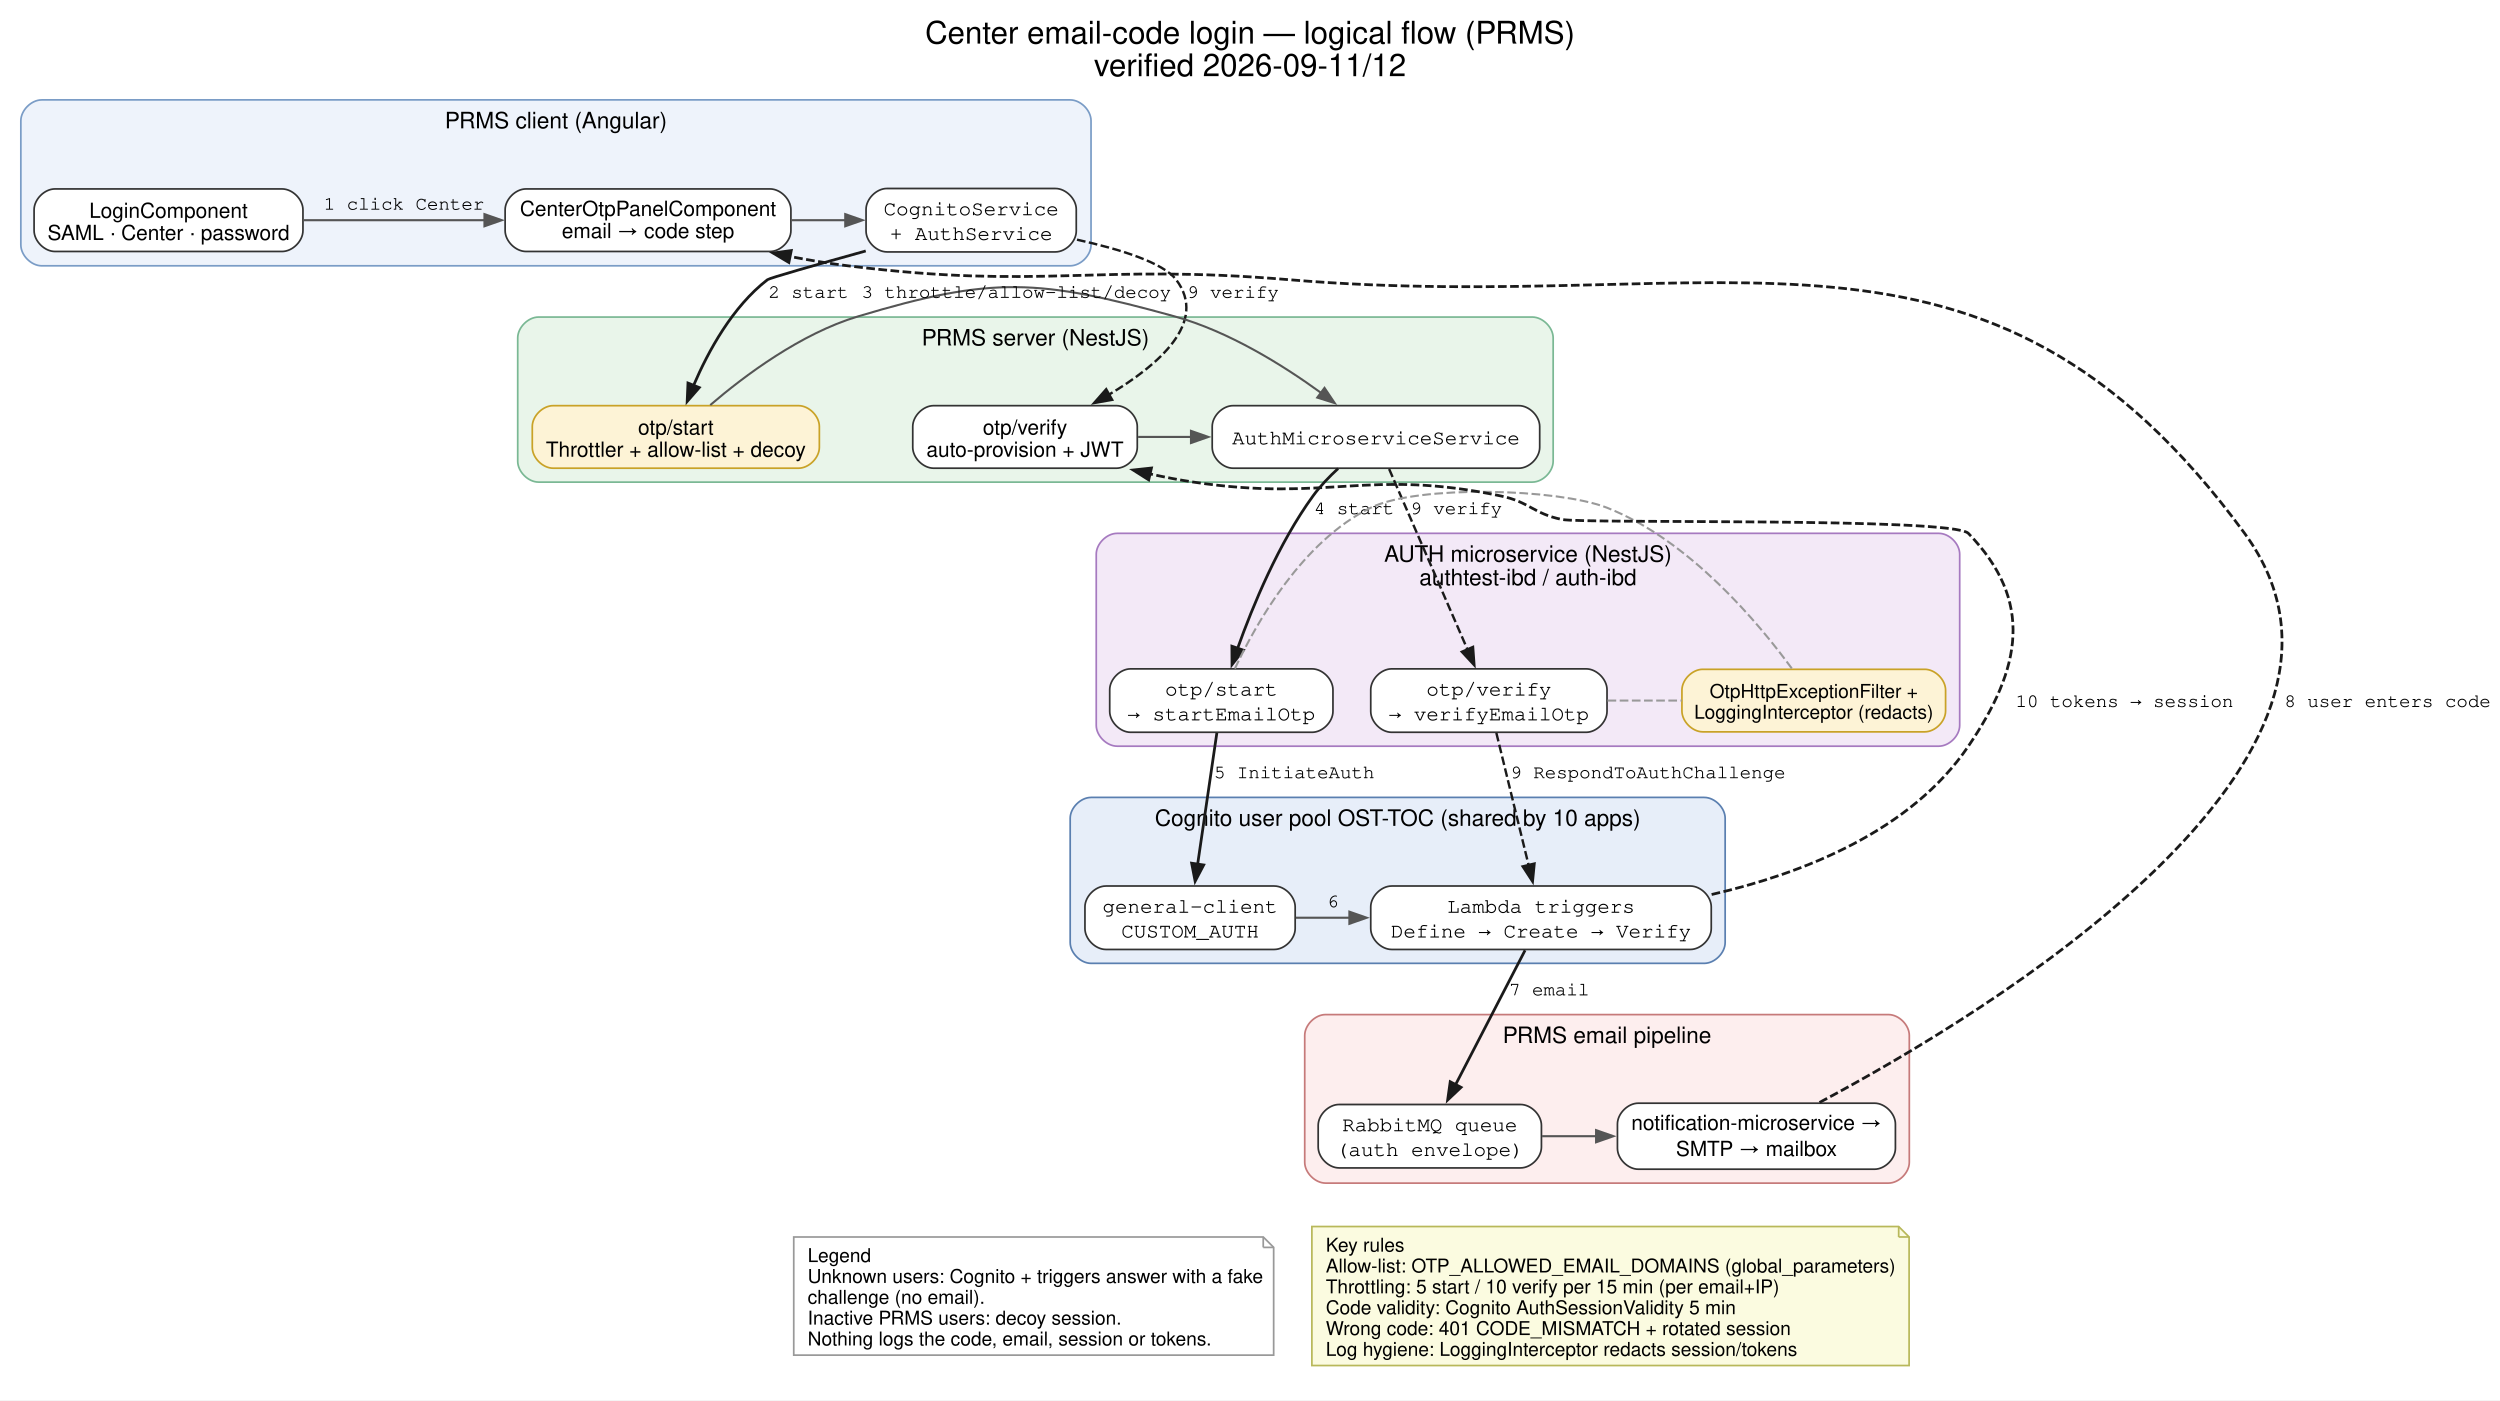
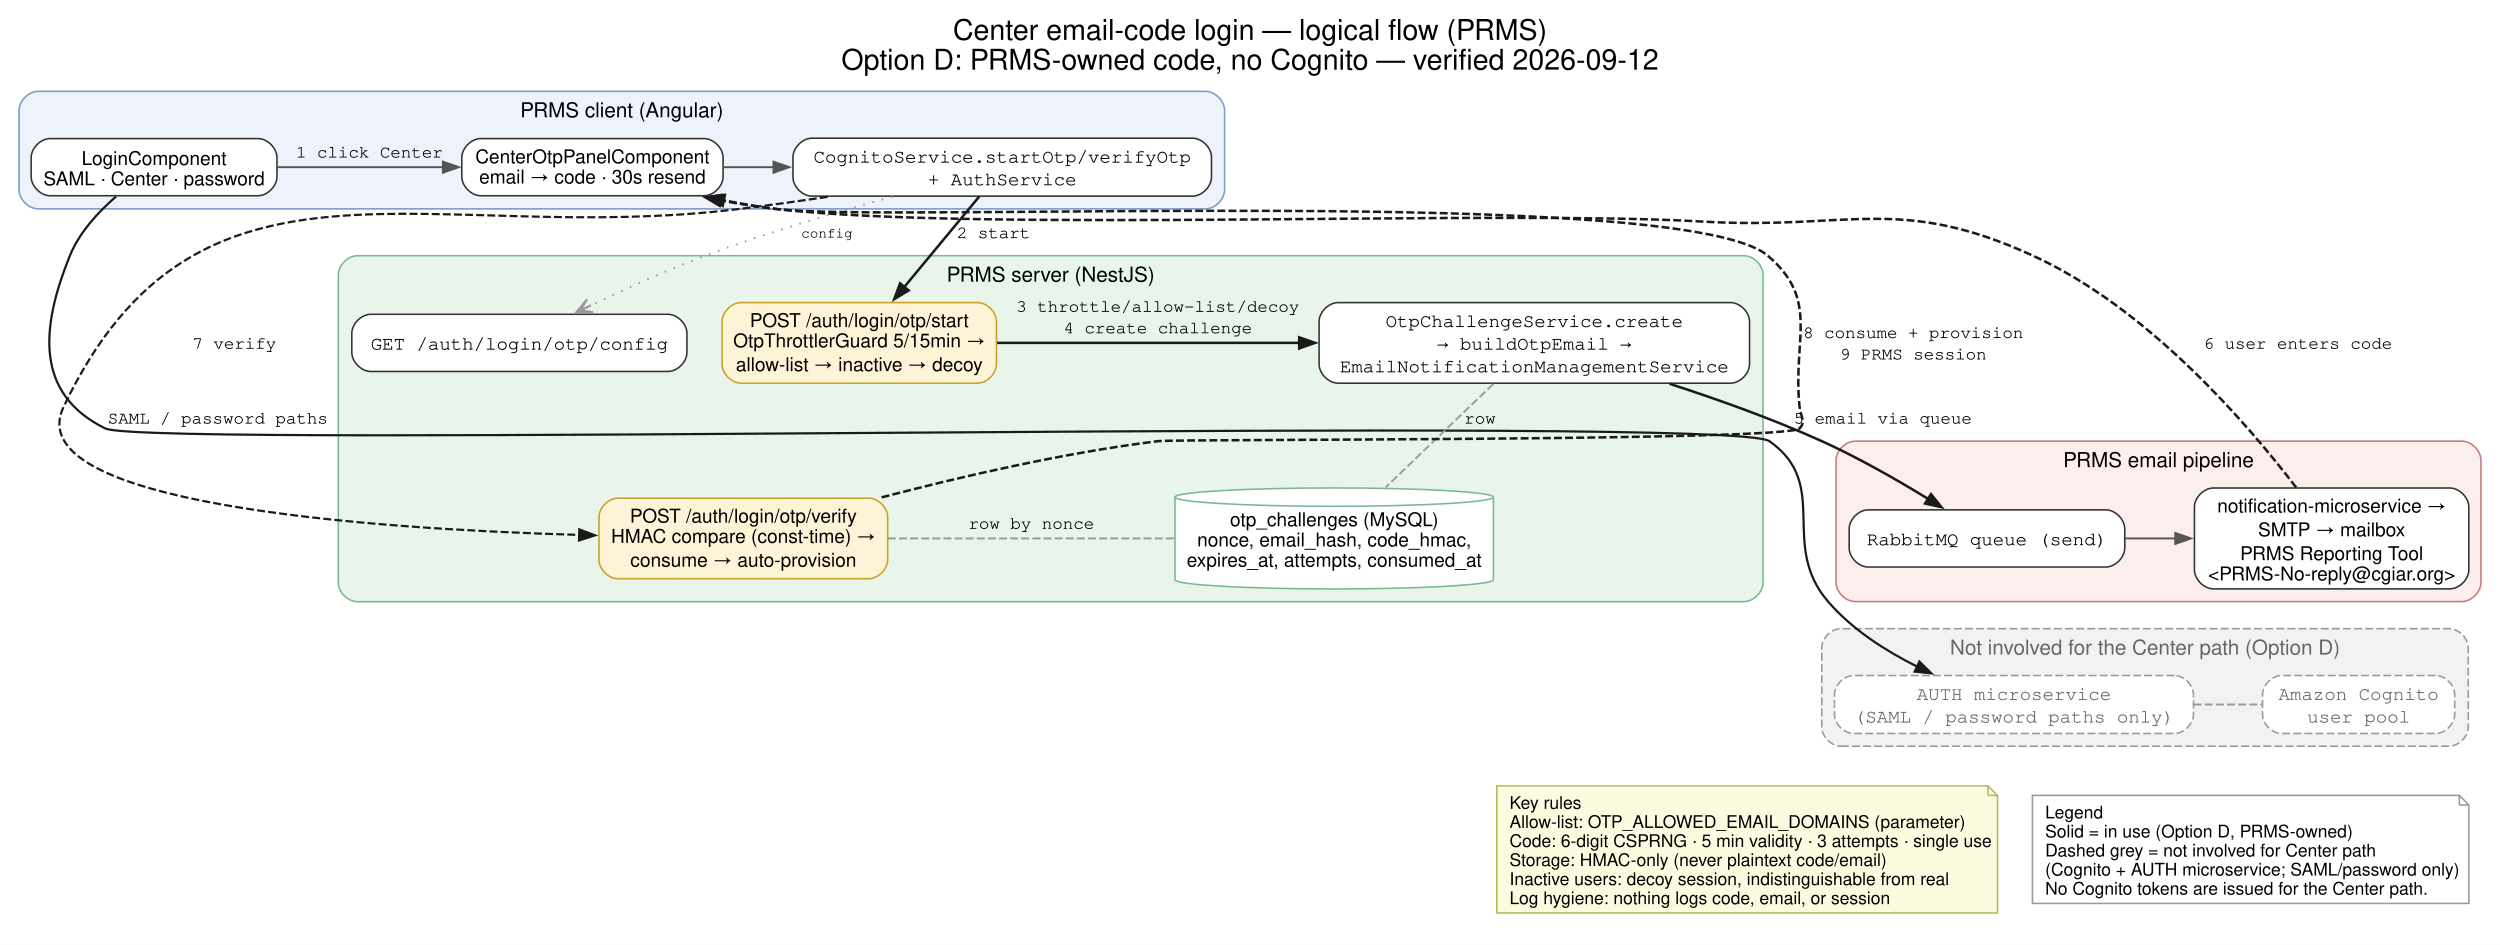
- <svg xmlns="http://www.w3.org/2000/svg" width="1439pt" height="806pt" viewBox="0.00 0.00 1439.00 806.00">
-   <g id="graph0" class="graph" transform="scale(1 1) rotate(0) translate(4 802)">
-     <polygon fill="white" stroke="none" points="-4,4 -4,-802 1435.04,-802 1435.04,4 -4,4" />
-     <text xml:space="preserve" text-anchor="middle" x="715.52" y="-776.9" font-family="Helvetica,sans-Serif" font-size="18.00">Center email-code login — logical flow (PRMS)</text>
-     <text xml:space="preserve" text-anchor="middle" x="715.52" y="-758.15" font-family="Helvetica,sans-Serif" font-size="18.00">verified 2026-09-11/12</text>
+ <svg xmlns="http://www.w3.org/2000/svg" width="1368pt" height="517pt" viewBox="0.00 0.00 1368.00 517.00">
+   <g id="graph0" class="graph" transform="scale(0.869123 0.869123) rotate(0) translate(4 590.8)">
+     <polygon fill="white" stroke="none" points="-4,4 -4,-590.8 1570,-590.8 1570,4 -4,4" />
+     <text xml:space="preserve" text-anchor="middle" x="783" y="-565.7" font-family="Helvetica,sans-Serif" font-size="18.00">Center email-code login — logical flow (PRMS)</text>
+     <text xml:space="preserve" text-anchor="middle" x="783" y="-546.95" font-family="Helvetica,sans-Serif" font-size="18.00">Option D: PRMS-owned code, no Cognito — verified 2026-09-12</text>
    <g id="clust1" class="cluster">
-       <path fill="#eef3fb" stroke="#7a9cc6" d="M20,-649C20,-649 612,-649 612,-649 618,-649 624,-655 624,-661 624,-661 624,-732.5 624,-732.5 624,-738.5 618,-744.5 612,-744.5 612,-744.5 20,-744.5 20,-744.5 14,-744.5 8,-738.5 8,-732.5 8,-732.5 8,-661 8,-661 8,-655 14,-649 20,-649" />
-       <text xml:space="preserve" text-anchor="middle" x="316" y="-728.15" font-family="Helvetica,sans-Serif" font-size="13.00">PRMS client (Angular)</text>
+       <path fill="#eef3fb" stroke="#7a9cc6" d="M20,-459.3C20,-459.3 755,-459.3 755,-459.3 761,-459.3 767,-465.3 767,-471.3 767,-471.3 767,-521.3 767,-521.3 767,-527.3 761,-533.3 755,-533.3 755,-533.3 20,-533.3 20,-533.3 14,-533.3 8,-527.3 8,-521.3 8,-521.3 8,-471.3 8,-471.3 8,-465.3 14,-459.3 20,-459.3" />
+       <text xml:space="preserve" text-anchor="middle" x="387.5" y="-516.95" font-family="Helvetica,sans-Serif" font-size="13.00">PRMS client (Angular)</text>
    </g>
    <g id="clust3" class="cluster">
-       <path fill="#e9f5ea" stroke="#7ab894" d="M306,-524.5C306,-524.5 878,-524.5 878,-524.5 884,-524.5 890,-530.5 890,-536.5 890,-536.5 890,-607.5 890,-607.5 890,-613.5 884,-619.5 878,-619.5 878,-619.5 306,-619.5 306,-619.5 300,-619.5 294,-613.5 294,-607.5 294,-607.5 294,-536.5 294,-536.5 294,-530.5 300,-524.5 306,-524.5" />
-       <text xml:space="preserve" text-anchor="middle" x="592" y="-603.15" font-family="Helvetica,sans-Serif" font-size="13.00">PRMS server (NestJS)</text>
+       <path fill="#e9f5ea" stroke="#7ab894" d="M221,-212C221,-212 1094,-212 1094,-212 1100,-212 1106,-218 1106,-224 1106,-224 1106,-417.8 1106,-417.8 1106,-423.8 1100,-429.8 1094,-429.8 1094,-429.8 221,-429.8 221,-429.8 215,-429.8 209,-423.8 209,-417.8 209,-417.8 209,-224 209,-224 209,-218 215,-212 221,-212" />
+       <text xml:space="preserve" text-anchor="middle" x="657.5" y="-413.45" font-family="Helvetica,sans-Serif" font-size="13.00">PRMS server (NestJS)</text>
    </g>
-     <g id="clust5" class="cluster">
-       <path fill="#f3e9f7" stroke="#a67ac0" d="M639,-372.5C639,-372.5 1112,-372.5 1112,-372.5 1118,-372.5 1124,-378.5 1124,-384.5 1124,-384.5 1124,-483 1124,-483 1124,-489 1118,-495 1112,-495 1112,-495 639,-495 639,-495 633,-495 627,-489 627,-483 627,-483 627,-384.5 627,-384.5 627,-378.5 633,-372.5 639,-372.5" />
-       <text xml:space="preserve" text-anchor="middle" x="875.5" y="-478.65" font-family="Helvetica,sans-Serif" font-size="13.00">AUTH microservice (NestJS)</text>
-       <text xml:space="preserve" text-anchor="middle" x="875.5" y="-465.15" font-family="Helvetica,sans-Serif" font-size="13.00">authtest-ibd / auth-ibd</text>
+     <g id="clust6" class="cluster">
+       <path fill="#fdeeee" stroke="#c67a7a" d="M1164,-212.05C1164,-212.05 1546,-212.05 1546,-212.05 1552,-212.05 1558,-218.05 1558,-224.05 1558,-224.05 1558,-301.05 1558,-301.05 1558,-307.05 1552,-313.05 1546,-313.05 1546,-313.05 1164,-313.05 1164,-313.05 1158,-313.05 1152,-307.05 1152,-301.05 1152,-301.05 1152,-224.05 1152,-224.05 1152,-218.05 1158,-212.05 1164,-212.05" />
+       <text xml:space="preserve" text-anchor="middle" x="1355" y="-296.7" font-family="Helvetica,sans-Serif" font-size="13.00">PRMS email pipeline</text>
    </g>
-     <g id="clust7" class="cluster">
-       <path fill="#e7eef9" stroke="#5a7fb0" d="M624,-247.5C624,-247.5 977,-247.5 977,-247.5 983,-247.5 989,-253.5 989,-259.5 989,-259.5 989,-331 989,-331 989,-337 983,-343 977,-343 977,-343 624,-343 624,-343 618,-343 612,-337 612,-331 612,-331 612,-259.5 612,-259.5 612,-253.5 618,-247.5 624,-247.5" />
-       <text xml:space="preserve" text-anchor="middle" x="800.5" y="-326.65" font-family="Helvetica,sans-Serif" font-size="13.00">Cognito user pool OST-TOC (shared by 10 apps)</text>
+     <g id="clust8" class="cluster">
+       <path fill="#f2f2f2" stroke="#999999" stroke-dasharray="5,2" d="M1155,-121C1155,-121 1538,-121 1538,-121 1544,-121 1550,-127 1550,-133 1550,-133 1550,-183 1550,-183 1550,-189 1544,-195 1538,-195 1538,-195 1155,-195 1155,-195 1149,-195 1143,-189 1143,-183 1143,-183 1143,-133 1143,-133 1143,-127 1149,-121 1155,-121" />
+       <text xml:space="preserve" text-anchor="middle" x="1346.5" y="-178.65" font-family="Helvetica,sans-Serif" font-size="13.00" fill="#666666">Not involved for the Center path (Option D)</text>
    </g>
-     <g id="clust9" class="cluster">
-       <path fill="#fdeeee" stroke="#c67a7a" d="M759,-121C759,-121 1083,-121 1083,-121 1089,-121 1095,-127 1095,-133 1095,-133 1095,-206 1095,-206 1095,-212 1089,-218 1083,-218 1083,-218 759,-218 759,-218 753,-218 747,-212 747,-206 747,-206 747,-133 747,-133 747,-127 753,-121 759,-121" />
-       <text xml:space="preserve" text-anchor="middle" x="921" y="-201.65" font-family="Helvetica,sans-Serif" font-size="13.00">PRMS email pipeline</text>
-     </g>
-     <g id="clust11" class="cluster">
+     <g id="clust10" class="cluster">
</g>
    <g id="node1" class="node">
-       <path fill="#ffffff" stroke="#333333" d="M158.38,-693.25C158.38,-693.25 27.62,-693.25 27.62,-693.25 21.62,-693.25 15.62,-687.25 15.62,-681.25 15.62,-681.25 15.62,-669.25 15.62,-669.25 15.62,-663.25 21.62,-657.25 27.62,-657.25 27.62,-657.25 158.38,-657.25 158.38,-657.25 164.38,-657.25 170.38,-663.25 170.38,-669.25 170.38,-669.25 170.38,-681.25 170.38,-681.25 170.38,-687.25 164.38,-693.25 158.38,-693.25" />
-       <text xml:space="preserve" text-anchor="middle" x="93" y="-676.6" font-family="Helvetica,sans-Serif" font-size="12.00">LoginComponent</text>
-       <text xml:space="preserve" text-anchor="middle" x="93" y="-663.85" font-family="Helvetica,sans-Serif" font-size="12.00">SAML · Center · password</text>
+       <path fill="#ffffff" stroke="#333333" d="M158.38,-503.55C158.38,-503.55 27.62,-503.55 27.62,-503.55 21.62,-503.55 15.62,-497.55 15.62,-491.55 15.62,-491.55 15.62,-479.55 15.62,-479.55 15.62,-473.55 21.62,-467.55 27.62,-467.55 27.62,-467.55 158.38,-467.55 158.38,-467.55 164.38,-467.55 170.38,-473.55 170.38,-479.55 170.38,-479.55 170.38,-491.55 170.38,-491.55 170.38,-497.55 164.38,-503.55 158.38,-503.55" />
+       <text xml:space="preserve" text-anchor="middle" x="93" y="-486.9" font-family="Helvetica,sans-Serif" font-size="12.00">LoginComponent</text>
+       <text xml:space="preserve" text-anchor="middle" x="93" y="-474.15" font-family="Helvetica,sans-Serif" font-size="12.00">SAML · Center · password</text>
    </g>
    <g id="node2" class="node">
-       <path fill="#ffffff" stroke="#333333" d="M439.25,-693.25C439.25,-693.25 298.75,-693.25 298.75,-693.25 292.75,-693.25 286.75,-687.25 286.75,-681.25 286.75,-681.25 286.75,-669.25 286.75,-669.25 286.75,-663.25 292.75,-657.25 298.75,-657.25 298.75,-657.25 439.25,-657.25 439.25,-657.25 445.25,-657.25 451.25,-663.25 451.25,-669.25 451.25,-669.25 451.25,-681.25 451.25,-681.25 451.25,-687.25 445.25,-693.25 439.25,-693.25" />
-       <text xml:space="preserve" text-anchor="middle" x="369" y="-677.73" font-family="Helvetica,sans-Serif" font-size="12.00">CenterOtpPanelComponent</text>
-       <text xml:space="preserve" text-anchor="middle" x="369" y="-664.98" font-family="Helvetica,sans-Serif" font-size="12.00">email → code step</text>
+       <path fill="#ffffff" stroke="#333333" d="M439.25,-503.55C439.25,-503.55 298.75,-503.55 298.75,-503.55 292.75,-503.55 286.75,-497.55 286.75,-491.55 286.75,-491.55 286.75,-479.55 286.75,-479.55 286.75,-473.55 292.75,-467.55 298.75,-467.55 298.75,-467.55 439.25,-467.55 439.25,-467.55 445.25,-467.55 451.25,-473.55 451.25,-479.55 451.25,-479.55 451.25,-491.55 451.25,-491.55 451.25,-497.55 445.25,-503.55 439.25,-503.55" />
+       <text xml:space="preserve" text-anchor="middle" x="369" y="-488.02" font-family="Helvetica,sans-Serif" font-size="12.00">CenterOtpPanelComponent</text>
+       <text xml:space="preserve" text-anchor="middle" x="369" y="-475.27" font-family="Helvetica,sans-Serif" font-size="12.00">email → code · 30s resend</text>
    </g>
    <g id="edge1" class="edge">
-       <path fill="none" stroke="#555555" stroke-width="1.2" d="M170.62,-675.25C203.13,-675.25 241.22,-675.25 275.28,-675.25" />
-       <polygon fill="#555555" stroke="#555555" stroke-width="1.2" points="274.85,-678.75 284.85,-675.25 274.85,-671.75 274.85,-678.75" />
-       <text xml:space="preserve" text-anchor="middle" x="228.56" y="-681.3" font-family="Courier,monospace" font-size="11.00">1 click Center</text>
+       <path fill="none" stroke="#555555" stroke-width="1.2" d="M170.62,-485.55C203.13,-485.55 241.22,-485.55 275.28,-485.55" />
+       <polygon fill="#555555" stroke="#555555" stroke-width="1.2" points="274.85,-489.05 284.85,-485.55 274.85,-482.05 274.85,-489.05" />
+       <text xml:space="preserve" text-anchor="middle" x="228.56" y="-491.6" font-family="Courier,monospace" font-size="11.00">1 click Center</text>
+     </g>
+     <g id="node12" class="node">
+       <path fill="#ffffff" stroke="#999999" stroke-dasharray="5,2" d="M1365,-165.5C1365,-165.5 1163,-165.5 1163,-165.5 1157,-165.5 1151,-159.5 1151,-153.5 1151,-153.5 1151,-141 1151,-141 1151,-135 1157,-129 1163,-129 1163,-129 1365,-129 1365,-129 1371,-129 1377,-135 1377,-141 1377,-141 1377,-153.5 1377,-153.5 1377,-159.5 1371,-165.5 1365,-165.5" />
+       <text xml:space="preserve" text-anchor="middle" x="1264" y="-150.1" font-family="Courier,monospace" font-size="12.00" fill="#666666">AUTH microservice</text>
+       <text xml:space="preserve" text-anchor="middle" x="1264" y="-135.85" font-family="Courier,monospace" font-size="12.00" fill="#666666">(SAML / password paths only)</text>
+     </g>
+     <g id="edge12" class="edge">
+       <path fill="none" stroke="#1a1a1a" stroke-width="1.4" d="M69.06,-467.07C57.97,-457.46 45.96,-444.51 40,-429.8 21.49,-384.07 18,-342.85 62.25,-321.05 88.36,-308.18 1086.21,-329.81 1110,-313.05 1149.1,-285.5 1115.77,-248.22 1147,-212 1162.04,-194.55 1183.09,-181.03 1203.19,-171.02" />
+       <polygon fill="#1a1a1a" stroke="#1a1a1a" stroke-width="1.4" points="1204.44,-174.3 1211.99,-166.87 1201.45,-167.97 1204.44,-174.3" />
+       <text xml:space="preserve" text-anchor="middle" x="133.12" y="-324.1" font-family="Courier,monospace" font-size="11.00">SAML / password paths</text>
    </g>
    <g id="node3" class="node">
-       <path fill="#ffffff" stroke="#333333" d="M603.5,-693.5C603.5,-693.5 506.5,-693.5 506.5,-693.5 500.5,-693.5 494.5,-687.5 494.5,-681.5 494.5,-681.5 494.5,-669 494.5,-669 494.5,-663 500.5,-657 506.5,-657 506.5,-657 603.5,-657 603.5,-657 609.5,-657 615.5,-663 615.5,-669 615.5,-669 615.5,-681.5 615.5,-681.5 615.5,-687.5 609.5,-693.5 603.5,-693.5" />
-       <text xml:space="preserve" text-anchor="middle" x="555" y="-678.1" font-family="Courier,monospace" font-size="12.00">CognitoService</text>
-       <text xml:space="preserve" text-anchor="middle" x="555" y="-663.85" font-family="Courier,monospace" font-size="12.00">+ AuthService</text>
+       <path fill="#ffffff" stroke="#333333" d="M746.75,-503.8C746.75,-503.8 507.25,-503.8 507.25,-503.8 501.25,-503.8 495.25,-497.8 495.25,-491.8 495.25,-491.8 495.25,-479.3 495.25,-479.3 495.25,-473.3 501.25,-467.3 507.25,-467.3 507.25,-467.3 746.75,-467.3 746.75,-467.3 752.75,-467.3 758.75,-473.3 758.75,-479.3 758.75,-479.3 758.75,-491.8 758.75,-491.8 758.75,-497.8 752.75,-503.8 746.75,-503.8" />
+       <text xml:space="preserve" text-anchor="middle" x="627" y="-488.4" font-family="Courier,monospace" font-size="12.00">CognitoService.startOtp/verifyOtp</text>
+       <text xml:space="preserve" text-anchor="middle" x="627" y="-474.15" font-family="Courier,monospace" font-size="12.00">+ AuthService</text>
    </g>
    <g id="edge2" class="edge">
-       <path fill="none" stroke="#555555" stroke-width="1.2" d="M451.46,-675.25C461.85,-675.25 472.23,-675.25 482.61,-675.25" />
-       <polygon fill="#555555" stroke="#555555" stroke-width="1.2" points="482.52,-678.75 492.52,-675.25 482.52,-671.75 482.52,-678.75" />
+       <path fill="none" stroke="#555555" stroke-width="1.2" d="M451.64,-485.55C462.09,-485.55 472.54,-485.55 483,-485.55" />
+       <polygon fill="#555555" stroke="#555555" stroke-width="1.2" points="482.98,-489.05 492.98,-485.55 482.98,-482.05 482.98,-489.05" />
    </g>
    <g id="node4" class="node">
-       <path fill="#fdf3d6" stroke="#c9a227" d="M455.62,-568.5C455.62,-568.5 314.38,-568.5 314.38,-568.5 308.38,-568.5 302.38,-562.5 302.38,-556.5 302.38,-556.5 302.38,-544.5 302.38,-544.5 302.38,-538.5 308.38,-532.5 314.38,-532.5 314.38,-532.5 455.62,-532.5 455.62,-532.5 461.62,-532.5 467.62,-538.5 467.62,-544.5 467.62,-544.5 467.62,-556.5 467.62,-556.5 467.62,-562.5 461.62,-568.5 455.62,-568.5" />
-       <text xml:space="preserve" text-anchor="middle" x="385" y="-551.85" font-family="Helvetica,sans-Serif" font-size="12.00">otp/start</text>
-       <text xml:space="preserve" text-anchor="middle" x="385" y="-539.1" font-family="Helvetica,sans-Serif" font-size="12.00">Throttler + allow-list + decoy</text>
+       <path fill="#ffffff" stroke="#333333" d="M416.5,-392.92C416.5,-392.92 229.5,-392.92 229.5,-392.92 223.5,-392.92 217.5,-386.92 217.5,-380.92 217.5,-380.92 217.5,-368.92 217.5,-368.92 217.5,-362.92 223.5,-356.92 229.5,-356.92 229.5,-356.92 416.5,-356.92 416.5,-356.92 422.5,-356.92 428.5,-362.92 428.5,-368.92 428.5,-368.92 428.5,-380.92 428.5,-380.92 428.5,-386.92 422.5,-392.92 416.5,-392.92" />
+       <text xml:space="preserve" text-anchor="middle" x="323" y="-370.65" font-family="Courier,monospace" font-size="12.00">GET /auth/login/otp/config</text>
+     </g>
+     <g id="edge7" class="edge">
+       <path fill="none" stroke="#999999" stroke-width="1.2" stroke-dasharray="1,5" d="M557.82,-466.9C522.21,-457.16 478.33,-444.15 440,-429.8 415.52,-420.63 389.01,-408.61 367.42,-398.24" />
+       <polygon fill="#999999" stroke="#999999" stroke-width="1.2" points="358.56,-393.95 369.52,-394.26 361.79,-395.4 367.6,-398.22 367.56,-398.31 367.52,-398.4 361.7,-395.58 365.6,-402.36 358.56,-393.95" />
+       <text xml:space="preserve" text-anchor="middle" x="516.62" y="-441.25" font-family="Courier,monospace" font-size="9.00">config</text>
+     </g>
+     <g id="node5" class="node">
+       <path fill="#fdf3d6" stroke="#c9a227" d="M611.38,-400.3C611.38,-400.3 462.62,-400.3 462.62,-400.3 456.62,-400.3 450.62,-394.3 450.62,-388.3 450.62,-388.3 450.62,-361.55 450.62,-361.55 450.62,-355.55 456.62,-349.55 462.62,-349.55 462.62,-349.55 611.38,-349.55 611.38,-349.55 617.38,-349.55 623.38,-355.55 623.38,-361.55 623.38,-361.55 623.38,-388.3 623.38,-388.3 623.38,-394.3 617.38,-400.3 611.38,-400.3" />
+       <text xml:space="preserve" text-anchor="middle" x="537" y="-384.9" font-family="Helvetica,sans-Serif" font-size="12.00">POST /auth/login/otp/start</text>
+       <text xml:space="preserve" text-anchor="middle" x="537" y="-372.15" font-family="Helvetica,sans-Serif" font-size="12.00">OtpThrottlerGuard 5/15min →</text>
+       <text xml:space="preserve" text-anchor="middle" x="537" y="-357.15" font-family="Helvetica,sans-Serif" font-size="12.00">allow-list → inactive → decoy</text>
+     </g>
+     <g id="edge8" class="edge">
+       <path fill="none" stroke="#1a1a1a" stroke-width="1.6" d="M612.54,-467.09C599.85,-451.77 581.01,-429.04 565.33,-410.11" />
+       <polygon fill="#1a1a1a" stroke="#1a1a1a" stroke-width="1.6" points="568.08,-407.95 559.01,-402.48 562.69,-412.42 568.08,-407.95" />
+       <text xml:space="preserve" text-anchor="middle" x="621.51" y="-440.85" font-family="Courier,monospace" font-size="11.00">2 start</text>
+     </g>
+     <g id="node7" class="node">
+       <path fill="#fdf3d6" stroke="#c9a227" d="M542.88,-277.17C542.88,-277.17 385.12,-277.17 385.12,-277.17 379.12,-277.17 373.12,-271.17 373.12,-265.17 373.12,-265.17 373.12,-238.42 373.12,-238.42 373.12,-232.42 379.12,-226.42 385.12,-226.42 385.12,-226.42 542.88,-226.42 542.88,-226.42 548.88,-226.42 554.88,-232.42 554.88,-238.42 554.88,-238.42 554.88,-265.17 554.88,-265.17 554.88,-271.17 548.88,-277.17 542.88,-277.17" />
+       <text xml:space="preserve" text-anchor="middle" x="464" y="-261.77" font-family="Helvetica,sans-Serif" font-size="12.00">POST /auth/login/otp/verify</text>
+       <text xml:space="preserve" text-anchor="middle" x="464" y="-249.02" font-family="Helvetica,sans-Serif" font-size="12.00">HMAC compare (const-time) →</text>
+       <text xml:space="preserve" text-anchor="middle" x="464" y="-234.02" font-family="Helvetica,sans-Serif" font-size="12.00">consume → auto-provision</text>
+     </g>
+     <g id="edge11" class="edge">
+       <path fill="none" stroke="#1a1a1a" stroke-width="1.4" stroke-dasharray="5,2" d="M517.07,-466.84C498.7,-464.13 479.83,-461.51 462,-459.3 266.22,-434.99 120.7,-512.72 36,-334.55 7.11,-273.78 225.02,-257.99 360.69,-254.01" />
+       <polygon fill="#1a1a1a" stroke="#1a1a1a" stroke-width="1.4" points="360.72,-257.51 370.62,-253.74 360.53,-250.52 360.72,-257.51" />
+       <text xml:space="preserve" text-anchor="middle" x="143.54" y="-371.22" font-family="Courier,monospace" font-size="11.00">7 verify</text>
+     </g>
+     <g id="node6" class="node">
+       <path fill="#ffffff" stroke="#333333" d="M1085.5,-400.3C1085.5,-400.3 838.5,-400.3 838.5,-400.3 832.5,-400.3 826.5,-394.3 826.5,-388.3 826.5,-388.3 826.5,-361.55 826.5,-361.55 826.5,-355.55 832.5,-349.55 838.5,-349.55 838.5,-349.55 1085.5,-349.55 1085.5,-349.55 1091.5,-349.55 1097.5,-355.55 1097.5,-361.55 1097.5,-361.55 1097.5,-388.3 1097.5,-388.3 1097.5,-394.3 1091.5,-400.3 1085.5,-400.3" />
+       <text xml:space="preserve" text-anchor="middle" x="962" y="-384.9" font-family="Courier,monospace" font-size="12.00">OtpChallengeService.create</text>
+       <text xml:space="preserve" text-anchor="middle" x="962" y="-370.65" font-family="Courier,monospace" font-size="12.00">→ buildOtpEmail →</text>
+       <text xml:space="preserve" text-anchor="middle" x="962" y="-356.4" font-family="Courier,monospace" font-size="12.00">EmailNotificationManagementService</text>
    </g>
    <g id="edge9" class="edge">
-       <path fill="none" stroke="#1a1a1a" stroke-width="1.6" d="M494.32,-657.55C466.38,-649.77 439.04,-642 437.75,-641 417.65,-625.49 403.7,-599.97 395.22,-580.14" />
-       <polygon fill="#1a1a1a" stroke="#1a1a1a" stroke-width="1.6" points="398.5,-578.91 391.54,-570.92 392,-581.51 398.5,-578.91" />
-       <text xml:space="preserve" text-anchor="middle" x="461.38" y="-630.55" font-family="Courier,monospace" font-size="11.00">2 start</text>
+       <path fill="none" stroke="#1a1a1a" stroke-width="1.6" d="M623.77,-374.92C678.51,-374.92 750.63,-374.92 814.21,-374.92" />
+       <polygon fill="#1a1a1a" stroke="#1a1a1a" stroke-width="1.6" points="813.96,-378.42 823.96,-374.92 813.96,-371.42 813.96,-378.42" />
+       <text xml:space="preserve" text-anchor="middle" x="724.94" y="-394.47" font-family="Courier,monospace" font-size="11.00">3 throttle/allow-list/decoy</text>
+       <text xml:space="preserve" text-anchor="middle" x="724.94" y="-380.97" font-family="Courier,monospace" font-size="11.00">4 create challenge</text>
    </g>
-     <g id="node5" class="node">
-       <path fill="#ffffff" stroke="#333333" d="M638.62,-568.5C638.62,-568.5 533.38,-568.5 533.38,-568.5 527.38,-568.5 521.38,-562.5 521.38,-556.5 521.38,-556.5 521.38,-544.5 521.38,-544.5 521.38,-538.5 527.38,-532.5 533.38,-532.5 533.38,-532.5 638.62,-532.5 638.62,-532.5 644.62,-532.5 650.62,-538.5 650.62,-544.5 650.62,-544.5 650.62,-556.5 650.62,-556.5 650.62,-562.5 644.62,-568.5 638.62,-568.5" />
-       <text xml:space="preserve" text-anchor="middle" x="586" y="-551.85" font-family="Helvetica,sans-Serif" font-size="12.00">otp/verify</text>
-       <text xml:space="preserve" text-anchor="middle" x="586" y="-539.1" font-family="Helvetica,sans-Serif" font-size="12.00">auto-provision + JWT</text>
-     </g>
-     <g id="edge13" class="edge">
-       <path fill="none" stroke="#1a1a1a" stroke-width="1.4" stroke-dasharray="5,2" d="M615.91,-664.05C640.84,-658.52 665.58,-650.8 673,-641 691.43,-616.66 663.22,-592 634.13,-574.75" />
-       <polygon fill="#1a1a1a" stroke="#1a1a1a" stroke-width="1.4" points="636.15,-571.87 625.72,-570.01 632.72,-577.97 636.15,-571.87" />
-       <text xml:space="preserve" text-anchor="middle" x="705.7" y="-630.55" font-family="Courier,monospace" font-size="11.00">9 verify</text>
-     </g>
-     <g id="node6" class="node">
-       <path fill="#ffffff" stroke="#333333" d="M870.25,-568.5C870.25,-568.5 705.75,-568.5 705.75,-568.5 699.75,-568.5 693.75,-562.5 693.75,-556.5 693.75,-556.5 693.75,-544.5 693.75,-544.5 693.75,-538.5 699.75,-532.5 705.75,-532.5 705.75,-532.5 870.25,-532.5 870.25,-532.5 876.25,-532.5 882.25,-538.5 882.25,-544.5 882.25,-544.5 882.25,-556.5 882.25,-556.5 882.25,-562.5 876.25,-568.5 870.25,-568.5" />
-       <text xml:space="preserve" text-anchor="middle" x="788" y="-546.23" font-family="Courier,monospace" font-size="12.00">AuthMicroserviceService</text>
+     <g id="node8" class="node">
+       <path fill="#ffffff" stroke="#7ab894" d="M936.25,-277.81C936.25,-281 891.32,-283.59 836,-283.59 780.68,-283.59 735.75,-281 735.75,-277.81 735.75,-277.81 735.75,-225.78 735.75,-225.78 735.75,-222.59 780.68,-220 836,-220 891.32,-220 936.25,-222.59 936.25,-225.78 936.25,-225.78 936.25,-277.81 936.25,-277.81" />
+       <path fill="none" stroke="#7ab894" d="M936.25,-277.81C936.25,-274.62 891.32,-272.03 836,-272.03 780.68,-272.03 735.75,-274.62 735.75,-277.81" />
+       <text xml:space="preserve" text-anchor="middle" x="836" y="-259.52" font-family="Helvetica,sans-Serif" font-size="12.00">otp_challenges (MySQL)</text>
+       <text xml:space="preserve" text-anchor="middle" x="836" y="-246.77" font-family="Helvetica,sans-Serif" font-size="12.00">nonce, email_hash, code_hmac,</text>
+       <text xml:space="preserve" text-anchor="middle" x="836" y="-234.02" font-family="Helvetica,sans-Serif" font-size="12.00">expires_at, attempts, consumed_at</text>
    </g>
    <g id="edge3" class="edge">
-       <path fill="none" stroke="#555555" stroke-width="1.2" d="M404.82,-568.85C424.64,-585.84 456.84,-609.94 489.88,-619.88 567.44,-643.21 594.05,-641.46 672.12,-619.88 703.23,-611.28 734.38,-591.87 756.54,-575.76" />
-       <polygon fill="#555555" stroke="#555555" stroke-width="1.2" points="758.39,-578.75 764.3,-569.96 754.2,-573.15 758.39,-578.75" />
-       <text xml:space="preserve" text-anchor="middle" x="581" y="-630.55" font-family="Courier,monospace" font-size="11.00">3 throttle/allow-list/decoy</text>
+       <path fill="none" stroke="#999999" stroke-width="1.2" stroke-dasharray="5,2" d="M936.2,-349.12C916.61,-330.29 889.56,-304.28 868.5,-284.04" />
+       <text xml:space="preserve" text-anchor="middle" x="927.77" y="-324.1" font-family="Courier,monospace" font-size="11.00">row</text>
+     </g>
+     <g id="node9" class="node">
+       <path fill="#ffffff" stroke="#333333" d="M1321.75,-269.8C1321.75,-269.8 1172.25,-269.8 1172.25,-269.8 1166.25,-269.8 1160.25,-263.8 1160.25,-257.8 1160.25,-257.8 1160.25,-245.8 1160.25,-245.8 1160.25,-239.8 1166.25,-233.8 1172.25,-233.8 1172.25,-233.8 1321.75,-233.8 1321.75,-233.8 1327.75,-233.8 1333.75,-239.8 1333.75,-245.8 1333.75,-245.8 1333.75,-257.8 1333.75,-257.8 1333.75,-263.8 1327.75,-269.8 1321.75,-269.8" />
+       <text xml:space="preserve" text-anchor="middle" x="1247" y="-247.52" font-family="Courier,monospace" font-size="12.00">RabbitMQ queue (send)</text>
+     </g>
+     <g id="edge10" class="edge">
+       <path fill="none" stroke="#1a1a1a" stroke-width="1.6" d="M1047.16,-349.17C1077.88,-339.23 1112.49,-326.85 1143,-313.05 1165.99,-302.65 1190.47,-288.63 1209.9,-276.73" />
+       <polygon fill="#1a1a1a" stroke="#1a1a1a" stroke-width="1.6" points="1211.72,-279.72 1218.36,-271.47 1208.02,-273.78 1211.72,-279.72" />
+       <text xml:space="preserve" text-anchor="middle" x="1181.38" y="-324.1" font-family="Courier,monospace" font-size="11.00">5 email via queue</text>
+     </g>
+     <g id="edge15" class="edge">
+       <path fill="none" stroke="#1a1a1a" stroke-width="1.6" stroke-dasharray="5,2" d="M551.08,-277.66C601.44,-290.84 666.27,-305.77 725,-313.05 736.14,-314.43 1121.14,-313.03 1129,-321.05 1133.2,-325.33 1129.62,-328.58 1129,-334.55 1124.53,-377.57 1141.93,-401.75 1109,-429.8 1056.07,-474.88 552.92,-450.17 484,-459.3 473.47,-460.69 462.48,-462.56 451.65,-464.65" />
+       <polygon fill="#1a1a1a" stroke="#1a1a1a" stroke-width="1.6" points="451.01,-461.21 441.9,-466.62 452.39,-468.07 451.01,-461.21" />
+       <text xml:space="preserve" text-anchor="middle" x="1200.57" y="-377.97" font-family="Courier,monospace" font-size="11.00">8 consume + provision</text>
+       <text xml:space="preserve" text-anchor="middle" x="1200.57" y="-364.47" font-family="Courier,monospace" font-size="11.00">9 PRMS session</text>
    </g>
    <g id="edge4" class="edge">
-       <path fill="none" stroke="#555555" stroke-width="1.2" d="M651.1,-550.5C661.33,-550.5 671.56,-550.5 681.79,-550.5" />
-       <polygon fill="#555555" stroke="#555555" stroke-width="1.2" points="681.53,-554 691.53,-550.5 681.53,-547 681.53,-554" />
+       <path fill="none" stroke="#999999" stroke-width="1.2" stroke-dasharray="5,2" d="M555,-251.8C609.64,-251.8 679.22,-251.8 735.47,-251.8" />
+       <text xml:space="preserve" text-anchor="middle" x="645.31" y="-257.85" font-family="Courier,monospace" font-size="11.00">row by nonce</text>
    </g>
-     <g id="node15" class="node">
-       <polygon fill="#ffffff" stroke="#999999" points="723.12,-90 452.88,-90 452.88,-22 729.12,-22 729.12,-84 723.12,-90" />
-       <polyline fill="none" stroke="#999999" points="723.12,-90 723.12,-84" />
-       <polyline fill="none" stroke="#999999" points="729.12,-84 723.12,-84" />
-       <text xml:space="preserve" text-anchor="start" x="460.88" y="-75.55" font-family="Helvetica,sans-Serif" font-size="11.00">Legend</text>
-       <text xml:space="preserve" text-anchor="start" x="460.88" y="-63.55" font-family="Helvetica,sans-Serif" font-size="11.00">Unknown users: Cognito + triggers answer with a fake</text>
-       <text xml:space="preserve" text-anchor="start" x="460.88" y="-51.55" font-family="Helvetica,sans-Serif" font-size="11.00">challenge (no email).</text>
-       <text xml:space="preserve" text-anchor="start" x="460.88" y="-39.55" font-family="Helvetica,sans-Serif" font-size="11.00">Inactive PRMS users: decoy session.</text>
-       <text xml:space="preserve" text-anchor="start" x="460.88" y="-27.55" font-family="Helvetica,sans-Serif" font-size="11.00">Nothing logs the code, email, session or tokens.</text>
+     <g id="node10" class="node">
+       <path fill="#ffffff" stroke="#333333" d="M1538.38,-283.55C1538.38,-283.55 1389.62,-283.55 1389.62,-283.55 1383.62,-283.55 1377.62,-277.55 1377.62,-271.55 1377.62,-271.55 1377.62,-232.05 1377.62,-232.05 1377.62,-226.05 1383.62,-220.05 1389.62,-220.05 1389.62,-220.05 1538.38,-220.05 1538.38,-220.05 1544.38,-220.05 1550.38,-226.05 1550.38,-232.05 1550.38,-232.05 1550.38,-271.55 1550.38,-271.55 1550.38,-277.55 1544.38,-283.55 1538.38,-283.55" />
+       <text xml:space="preserve" text-anchor="middle" x="1464" y="-268.15" font-family="Helvetica,sans-Serif" font-size="12.00">notification-microservice →</text>
+       <text xml:space="preserve" text-anchor="middle" x="1464" y="-253.15" font-family="Helvetica,sans-Serif" font-size="12.00">SMTP → mailbox</text>
+       <text xml:space="preserve" text-anchor="middle" x="1464" y="-238.15" font-family="Helvetica,sans-Serif" font-size="12.00">PRMS Reporting Tool</text>
+       <text xml:space="preserve" text-anchor="middle" x="1464" y="-225.4" font-family="Helvetica,sans-Serif" font-size="12.00">&lt;PRMS-No-reply@cgiar.org&gt;</text>
    </g>
-     <g id="node7" class="node">
-       <path fill="#ffffff" stroke="#333333" d="M751.25,-417C751.25,-417 646.75,-417 646.75,-417 640.75,-417 634.75,-411 634.75,-405 634.75,-405 634.75,-392.5 634.75,-392.5 634.75,-386.5 640.75,-380.5 646.75,-380.5 646.75,-380.5 751.25,-380.5 751.25,-380.5 757.25,-380.5 763.25,-386.5 763.25,-392.5 763.25,-392.5 763.25,-405 763.25,-405 763.25,-411 757.25,-417 751.25,-417" />
-       <text xml:space="preserve" text-anchor="middle" x="699" y="-401.6" font-family="Courier,monospace" font-size="12.00">otp/start</text>
-       <text xml:space="preserve" text-anchor="middle" x="699" y="-387.35" font-family="Courier,monospace" font-size="12.00">→ startEmailOtp</text>
-     </g>
-     <g id="edge10" class="edge">
-       <path fill="none" stroke="#1a1a1a" stroke-width="1.6" d="M766.21,-532.31C761.05,-527.56 755.85,-522.15 751.75,-516.5 731.95,-489.25 717.12,-453.39 708.31,-428.64" />
-       <polygon fill="#1a1a1a" stroke="#1a1a1a" stroke-width="1.6" points="711.7,-427.76 705.15,-419.43 705.08,-430.03 711.7,-427.76" />
-       <text xml:space="preserve" text-anchor="middle" x="775.38" y="-506.05" font-family="Courier,monospace" font-size="11.00">4 start</text>
-     </g>
-     <g id="node8" class="node">
-       <path fill="#ffffff" stroke="#333333" d="M909,-417C909,-417 797,-417 797,-417 791,-417 785,-411 785,-405 785,-405 785,-392.5 785,-392.5 785,-386.5 791,-380.5 797,-380.5 797,-380.5 909,-380.5 909,-380.5 915,-380.5 921,-386.5 921,-392.5 921,-392.5 921,-405 921,-405 921,-411 915,-417 909,-417" />
-       <text xml:space="preserve" text-anchor="middle" x="853" y="-401.6" font-family="Courier,monospace" font-size="12.00">otp/verify</text>
-       <text xml:space="preserve" text-anchor="middle" x="853" y="-387.35" font-family="Courier,monospace" font-size="12.00">→ verifyEmailOtp</text>
+     <g id="edge5" class="edge">
+       <path fill="none" stroke="#555555" stroke-width="1.2" d="M1333.88,-251.8C1344.52,-251.8 1355.16,-251.8 1365.8,-251.8" />
+       <polygon fill="#555555" stroke="#555555" stroke-width="1.2" points="1365.52,-255.3 1375.52,-251.8 1365.52,-248.3 1365.52,-255.3" />
    </g>
    <g id="edge14" class="edge">
-       <path fill="none" stroke="#1a1a1a" stroke-width="1.4" stroke-dasharray="5,2" d="M795.58,-532.03C806.69,-506.44 827.5,-458.51 840.78,-427.91" />
-       <polygon fill="#1a1a1a" stroke="#1a1a1a" stroke-width="1.4" points="843.85,-429.62 844.62,-419.05 837.43,-426.83 843.85,-429.62" />
-       <text xml:space="preserve" text-anchor="middle" x="834.21" y="-506.05" font-family="Courier,monospace" font-size="11.00">9 verify</text>
+       <path fill="none" stroke="#1a1a1a" stroke-width="1.6" stroke-dasharray="5,2" d="M1441.68,-283.88C1410.05,-325.21 1347.95,-396.88 1276,-429.8 1191.49,-468.47 1160.78,-445.88 1068,-451.3 938.43,-458.87 612.93,-444.41 484,-459.3 472.77,-460.59 461.03,-462.51 449.52,-464.71" />
+       <polygon fill="#1a1a1a" stroke="#1a1a1a" stroke-width="1.6" points="449.13,-461.22 440.01,-466.62 450.51,-468.08 449.13,-461.22" />
+       <text xml:space="preserve" text-anchor="middle" x="1442.76" y="-371.22" font-family="Courier,monospace" font-size="11.00">6 user enters code</text>
    </g>
-     <g id="node9" class="node">
-       <path fill="#fdf3d6" stroke="#c9a227" d="M1103.88,-416.75C1103.88,-416.75 976.12,-416.75 976.12,-416.75 970.12,-416.75 964.12,-410.75 964.12,-404.75 964.12,-404.75 964.12,-392.75 964.12,-392.75 964.12,-386.75 970.12,-380.75 976.12,-380.75 976.12,-380.75 1103.88,-380.75 1103.88,-380.75 1109.88,-380.75 1115.88,-386.75 1115.88,-392.75 1115.88,-392.75 1115.88,-404.75 1115.88,-404.75 1115.88,-410.75 1109.88,-416.75 1103.88,-416.75" />
-       <text xml:space="preserve" text-anchor="middle" x="1040" y="-400.3" font-family="Helvetica,sans-Serif" font-size="11.00">OtpHttpExceptionFilter +</text>
-       <text xml:space="preserve" text-anchor="middle" x="1040" y="-388.3" font-family="Helvetica,sans-Serif" font-size="11.00">LoggingInterceptor (redacts)</text>
+     <g id="node13" class="node">
+       <polygon fill="#fbfbe0" stroke="#b8b85a" points="1247.62,-96 938.38,-96 938.38,-16 1253.62,-16 1253.62,-90 1247.62,-96" />
+       <polyline fill="none" stroke="#b8b85a" points="1247.62,-96 1247.62,-90" />
+       <polyline fill="none" stroke="#b8b85a" points="1253.62,-90 1247.62,-90" />
+       <text xml:space="preserve" text-anchor="start" x="946.38" y="-81.55" font-family="Helvetica,sans-Serif" font-size="11.00">Key rules</text>
+       <text xml:space="preserve" text-anchor="start" x="946.38" y="-69.55" font-family="Helvetica,sans-Serif" font-size="11.00">Allow-list: OTP_ALLOWED_EMAIL_DOMAINS (parameter)</text>
+       <text xml:space="preserve" text-anchor="start" x="946.38" y="-57.55" font-family="Helvetica,sans-Serif" font-size="11.00">Code: 6-digit CSPRNG · 5 min validity · 3 attempts · single use</text>
+       <text xml:space="preserve" text-anchor="start" x="946.38" y="-45.55" font-family="Helvetica,sans-Serif" font-size="11.00">Storage: HMAC-only (never plaintext code/email)</text>
+       <text xml:space="preserve" text-anchor="start" x="946.38" y="-33.55" font-family="Helvetica,sans-Serif" font-size="11.00">Inactive users: decoy session, indistinguishable from real</text>
+       <text xml:space="preserve" text-anchor="start" x="946.38" y="-21.55" font-family="Helvetica,sans-Serif" font-size="11.00">Log hygiene: nothing logs code, email, or session</text>
    </g>
-     <g id="edge5" class="edge">
-       <path fill="none" stroke="#999999" stroke-width="1.2" stroke-dasharray="5,2" d="M706.82,-417.18C719.09,-443.4 745.6,-490.43 785,-509.75 812.14,-523.05 892.88,-520.83 921,-509.75 968.58,-491.01 1008.36,-443.28 1027.59,-416.92" />
+     <g id="node11" class="node">
+       <path fill="#ffffff" stroke="#999999" stroke-dasharray="5,2" d="M1529.5,-165.5C1529.5,-165.5 1432.5,-165.5 1432.5,-165.5 1426.5,-165.5 1420.5,-159.5 1420.5,-153.5 1420.5,-153.5 1420.5,-141 1420.5,-141 1420.5,-135 1426.5,-129 1432.5,-129 1432.5,-129 1529.5,-129 1529.5,-129 1535.5,-129 1541.5,-135 1541.5,-141 1541.5,-141 1541.5,-153.5 1541.5,-153.5 1541.5,-159.5 1535.5,-165.5 1529.5,-165.5" />
+       <text xml:space="preserve" text-anchor="middle" x="1481" y="-150.1" font-family="Courier,monospace" font-size="12.00" fill="#666666">Amazon Cognito</text>
+       <text xml:space="preserve" text-anchor="middle" x="1481" y="-135.85" font-family="Courier,monospace" font-size="12.00" fill="#666666">user pool</text>
    </g>
-     <g id="node10" class="node">
-       <path fill="#ffffff" stroke="#333333" d="M729.5,-292C729.5,-292 632.5,-292 632.5,-292 626.5,-292 620.5,-286 620.5,-280 620.5,-280 620.5,-267.5 620.5,-267.5 620.5,-261.5 626.5,-255.5 632.5,-255.5 632.5,-255.5 729.5,-255.5 729.5,-255.5 735.5,-255.5 741.5,-261.5 741.5,-267.5 741.5,-267.5 741.5,-280 741.5,-280 741.5,-286 735.5,-292 729.5,-292" />
-       <text xml:space="preserve" text-anchor="middle" x="681" y="-276.6" font-family="Courier,monospace" font-size="12.00">general-client</text>
-       <text xml:space="preserve" text-anchor="middle" x="681" y="-262.35" font-family="Courier,monospace" font-size="12.00">CUSTOM_AUTH</text>
-     </g>
-     <g id="edge11" class="edge">
-       <path fill="none" stroke="#1a1a1a" stroke-width="1.6" d="M696.42,-380.13C693.53,-360.4 688.81,-328.1 685.35,-304.45" />
-       <polygon fill="#1a1a1a" stroke="#1a1a1a" stroke-width="1.6" points="688.84,-304.12 683.92,-294.74 681.91,-305.14 688.84,-304.12" />
-       <text xml:space="preserve" text-anchor="middle" x="740.93" y="-354.05" font-family="Courier,monospace" font-size="11.00">5 InitiateAuth</text>
+     <g id="node14" class="node">
+       <polygon fill="#ffffff" stroke="#999999" points="1544.38,-90 1275.62,-90 1275.62,-22 1550.38,-22 1550.38,-84 1544.38,-90" />
+       <polyline fill="none" stroke="#999999" points="1544.38,-90 1544.38,-84" />
+       <polyline fill="none" stroke="#999999" points="1550.38,-84 1544.38,-84" />
+       <text xml:space="preserve" text-anchor="start" x="1283.62" y="-75.55" font-family="Helvetica,sans-Serif" font-size="11.00">Legend</text>
+       <text xml:space="preserve" text-anchor="start" x="1283.62" y="-63.55" font-family="Helvetica,sans-Serif" font-size="11.00">Solid = in use (Option D, PRMS-owned)</text>
+       <text xml:space="preserve" text-anchor="start" x="1283.62" y="-51.55" font-family="Helvetica,sans-Serif" font-size="11.00">Dashed grey = not involved for Center path</text>
+       <text xml:space="preserve" text-anchor="start" x="1283.62" y="-39.55" font-family="Helvetica,sans-Serif" font-size="11.00">(Cognito + AUTH microservice; SAML/password only)</text>
+       <text xml:space="preserve" text-anchor="start" x="1283.62" y="-27.55" font-family="Helvetica,sans-Serif" font-size="11.00">No Cognito tokens are issued for the Center path.</text>
    </g>
    <g id="edge6" class="edge">
-       <path fill="none" stroke="#999999" stroke-width="1.2" stroke-dasharray="5,2" d="M921.3,-398.75C935.52,-398.75 949.74,-398.75 963.96,-398.75" />
-     </g>
-     <g id="node11" class="node">
-       <path fill="#ffffff" stroke="#333333" d="M969,-292C969,-292 797,-292 797,-292 791,-292 785,-286 785,-280 785,-280 785,-267.5 785,-267.5 785,-261.5 791,-255.5 797,-255.5 797,-255.5 969,-255.5 969,-255.5 975,-255.5 981,-261.5 981,-267.5 981,-267.5 981,-280 981,-280 981,-286 975,-292 969,-292" />
-       <text xml:space="preserve" text-anchor="middle" x="883" y="-276.6" font-family="Courier,monospace" font-size="12.00">Lambda triggers</text>
-       <text xml:space="preserve" text-anchor="middle" x="883" y="-262.35" font-family="Courier,monospace" font-size="12.00">Define → Create → Verify</text>
-     </g>
-     <g id="edge15" class="edge">
-       <path fill="none" stroke="#1a1a1a" stroke-width="1.4" stroke-dasharray="5,2" d="M857.3,-380.13C862.15,-360.22 870.13,-327.5 875.92,-303.8" />
-       <polygon fill="#1a1a1a" stroke="#1a1a1a" stroke-width="1.4" points="879.24,-304.94 878.21,-294.4 872.44,-303.28 879.24,-304.94" />
-       <text xml:space="preserve" text-anchor="middle" x="944.56" y="-354.05" font-family="Courier,monospace" font-size="11.00">9 RespondToAuthChallenge</text>
-     </g>
-     <g id="edge7" class="edge">
-       <path fill="none" stroke="#555555" stroke-width="1.2" d="M741.88,-273.75C751.78,-273.75 762.29,-273.75 772.93,-273.75" />
-       <polygon fill="#555555" stroke="#555555" stroke-width="1.2" points="772.7,-277.25 782.7,-273.75 772.7,-270.25 772.7,-277.25" />
-       <text xml:space="preserve" text-anchor="middle" x="763.25" y="-279.8" font-family="Courier,monospace" font-size="11.00">6</text>
-     </g>
-     <g id="edge17" class="edge">
-       <path fill="none" stroke="#1a1a1a" stroke-width="1.6" stroke-dasharray="5,2" d="M981.22,-287.12C1034.47,-299.39 1095.97,-323.83 1129,-372.5 1159.57,-417.55 1166.83,-455.85 1129,-495 1119.96,-504.35 907.75,-500.4 895,-503 878.66,-506.33 876.32,-513.08 860,-516.5 782.93,-532.66 760.88,-512.83 683,-524.5 674.76,-525.73 666.2,-527.38 657.74,-529.25" />
-       <polygon fill="#1a1a1a" stroke="#1a1a1a" stroke-width="1.6" points="657.19,-525.78 648.24,-531.46 658.77,-532.6 657.19,-525.78" />
-       <text xml:space="preserve" text-anchor="middle" x="1218.85" y="-395.05" font-family="Courier,monospace" font-size="11.00">10 tokens → session</text>
-     </g>
-     <g id="node12" class="node">
-       <path fill="#ffffff" stroke="#333333" d="M871.25,-166.25C871.25,-166.25 766.75,-166.25 766.75,-166.25 760.75,-166.25 754.75,-160.25 754.75,-154.25 754.75,-154.25 754.75,-141.75 754.75,-141.75 754.75,-135.75 760.75,-129.75 766.75,-129.75 766.75,-129.75 871.25,-129.75 871.25,-129.75 877.25,-129.75 883.25,-135.75 883.25,-141.75 883.25,-141.75 883.25,-154.25 883.25,-154.25 883.25,-160.25 877.25,-166.25 871.25,-166.25" />
-       <text xml:space="preserve" text-anchor="middle" x="819" y="-150.85" font-family="Courier,monospace" font-size="12.00">RabbitMQ queue</text>
-       <text xml:space="preserve" text-anchor="middle" x="819" y="-136.6" font-family="Courier,monospace" font-size="12.00">(auth envelope)</text>
-     </g>
-     <g id="edge12" class="edge">
-       <path fill="none" stroke="#1a1a1a" stroke-width="1.6" d="M873.83,-255.02C863.37,-234.8 846.13,-201.47 833.78,-177.57" />
-       <polygon fill="#1a1a1a" stroke="#1a1a1a" stroke-width="1.6" points="836.97,-176.12 829.27,-168.85 830.75,-179.34 836.97,-176.12" />
-       <text xml:space="preserve" text-anchor="middle" x="887.71" y="-229.05" font-family="Courier,monospace" font-size="11.00">7 email</text>
-     </g>
-     <g id="node13" class="node">
-       <path fill="#ffffff" stroke="#333333" d="M1075,-167C1075,-167 939,-167 939,-167 933,-167 927,-161 927,-155 927,-155 927,-141 927,-141 927,-135 933,-129 939,-129 939,-129 1075,-129 1075,-129 1081,-129 1087,-135 1087,-141 1087,-141 1087,-155 1087,-155 1087,-161 1081,-167 1075,-167" />
-       <text xml:space="preserve" text-anchor="middle" x="1007" y="-151.6" font-family="Helvetica,sans-Serif" font-size="12.00">notification-microservice →</text>
-       <text xml:space="preserve" text-anchor="middle" x="1007" y="-136.6" font-family="Helvetica,sans-Serif" font-size="12.00">SMTP → mailbox</text>
-     </g>
-     <g id="edge8" class="edge">
-       <path fill="none" stroke="#555555" stroke-width="1.2" d="M883.62,-148C894.01,-148 904.4,-148 914.79,-148" />
-       <polygon fill="#555555" stroke="#555555" stroke-width="1.2" points="914.7,-151.5 924.7,-148 914.7,-144.5 914.7,-151.5" />
-     </g>
-     <g id="edge16" class="edge">
-       <path fill="none" stroke="#1a1a1a" stroke-width="1.6" stroke-dasharray="5,2" d="M1043.3,-167.42C1138.74,-218.24 1382.97,-365.29 1288,-495 1138.59,-699.06 990.02,-619.83 738,-641 625.45,-650.45 596.08,-635.05 484,-649 473.13,-650.35 461.76,-652.25 450.59,-654.4" />
-       <polygon fill="#1a1a1a" stroke="#1a1a1a" stroke-width="1.6" points="450.07,-650.93 440.95,-656.34 451.45,-657.79 450.07,-650.93" />
-       <text xml:space="preserve" text-anchor="middle" x="1370.29" y="-395.05" font-family="Courier,monospace" font-size="11.00">8 user enters code</text>
-     </g>
-     <g id="node14" class="node">
-       <polygon fill="#fbfbe0" stroke="#b8b85a" points="1088.88,-96 751.12,-96 751.12,-16 1094.88,-16 1094.88,-90 1088.88,-96" />
-       <polyline fill="none" stroke="#b8b85a" points="1088.88,-96 1088.88,-90" />
-       <polyline fill="none" stroke="#b8b85a" points="1094.88,-90 1088.88,-90" />
-       <text xml:space="preserve" text-anchor="start" x="759.12" y="-81.55" font-family="Helvetica,sans-Serif" font-size="11.00">Key rules</text>
-       <text xml:space="preserve" text-anchor="start" x="759.12" y="-69.55" font-family="Helvetica,sans-Serif" font-size="11.00">Allow-list: OTP_ALLOWED_EMAIL_DOMAINS (global_parameters)</text>
-       <text xml:space="preserve" text-anchor="start" x="759.12" y="-57.55" font-family="Helvetica,sans-Serif" font-size="11.00">Throttling: 5 start / 10 verify per 15 min (per email+IP)</text>
-       <text xml:space="preserve" text-anchor="start" x="759.12" y="-45.55" font-family="Helvetica,sans-Serif" font-size="11.00">Code validity: Cognito AuthSessionValidity 5 min</text>
-       <text xml:space="preserve" text-anchor="start" x="759.12" y="-33.55" font-family="Helvetica,sans-Serif" font-size="11.00">Wrong code: 401 CODE_MISMATCH + rotated session</text>
-       <text xml:space="preserve" text-anchor="start" x="759.12" y="-21.55" font-family="Helvetica,sans-Serif" font-size="11.00">Log hygiene: LoggingInterceptor redacts session/tokens</text>
+       <path fill="none" stroke="#999999" stroke-width="1.2" stroke-dasharray="5,2" d="M1377.16,-147.25C1391.49,-147.25 1405.83,-147.25 1420.16,-147.25" />
    </g>
  </g>
</svg>
